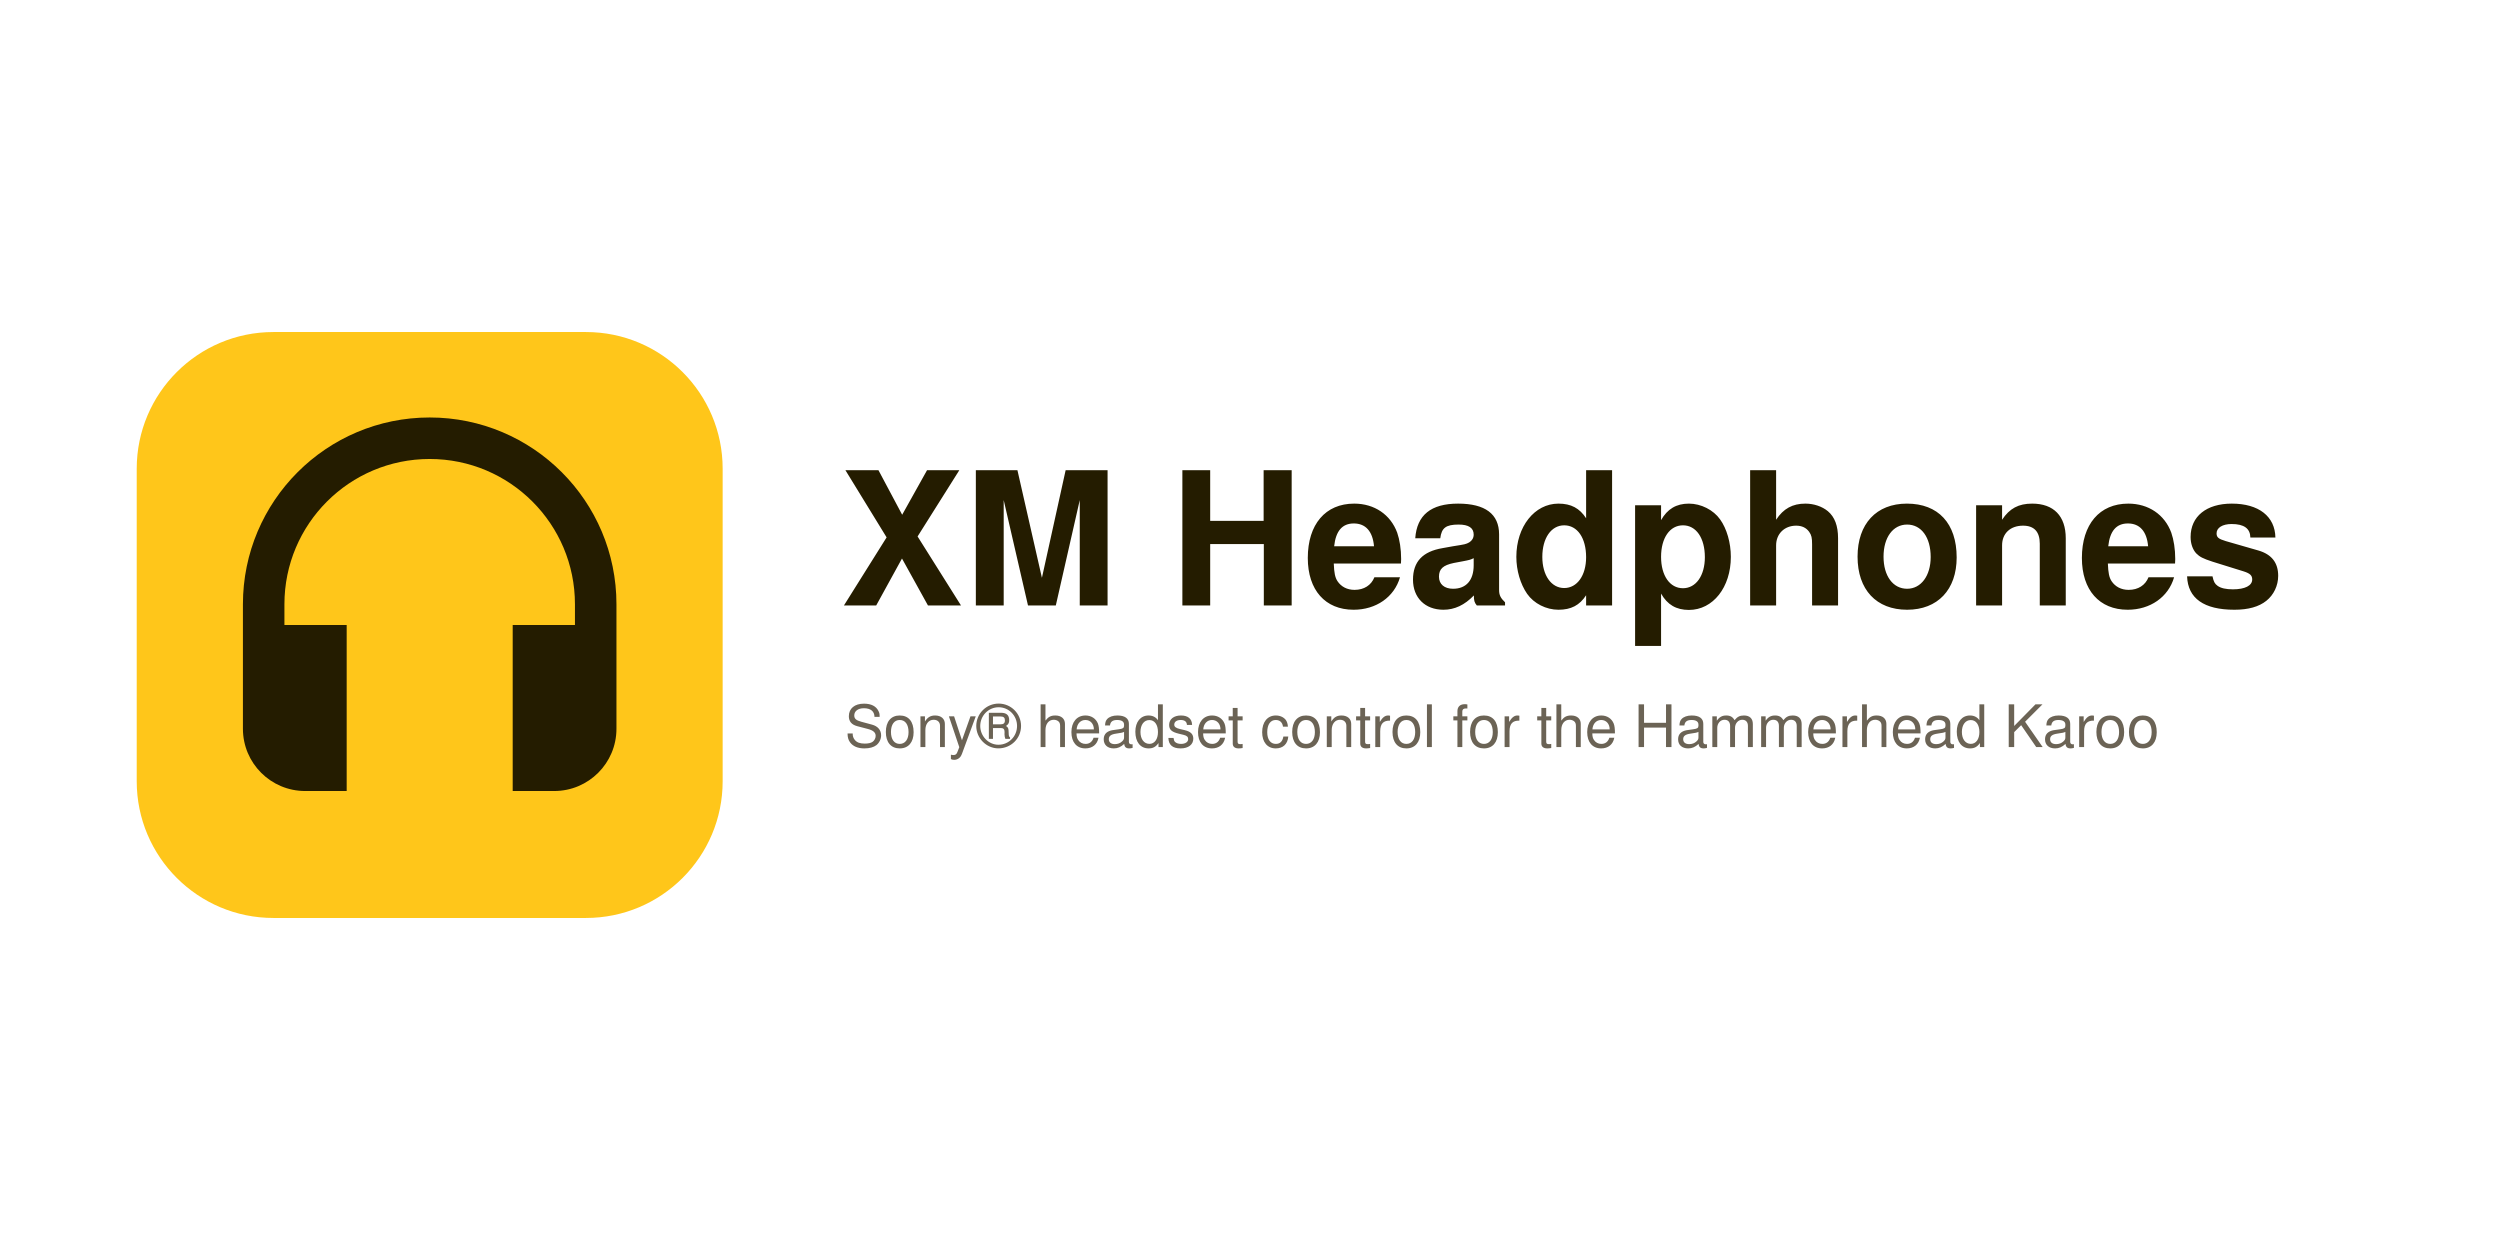
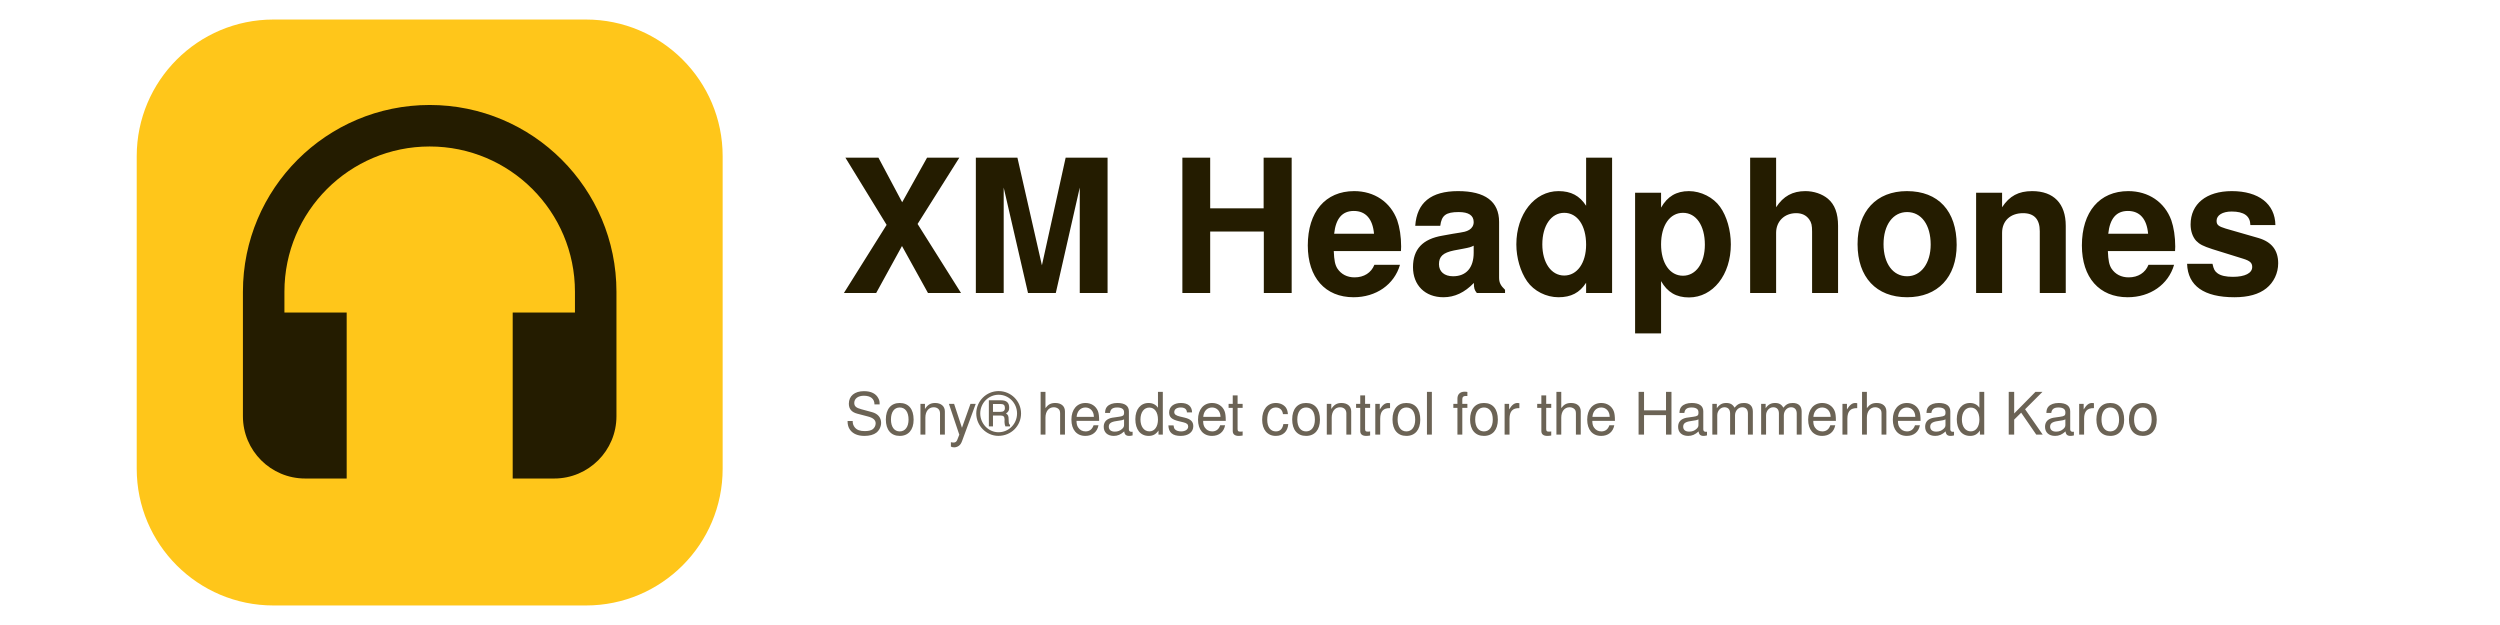
- <svg xmlns="http://www.w3.org/2000/svg" viewBox="0 0 1024 512">
+ <svg xmlns="http://www.w3.org/2000/svg" viewBox="0 128 1024 256">
  <style>
    .wordmark { fill: #241C00; }
    .tagline { fill: #6B6355; }
    @media (prefers-color-scheme: dark) {
      .wordmark { fill: #FFC61A; }
      .tagline { fill: #A29A8C; }
    }
  </style>
  <g id="icon">
    <rect x="56" y="136" width="240" height="240" rx="56" fill="#FFC61A" />
    <g transform="translate(74 154) scale(8.5)">
      <path fill="#241C00" d="M12,2C7.03,2 3,6.03 3,11v6a3,3 0 0 0,3 3h2v-8H5v-1a7,7 0 0 1,14 0v1h-3v8h2a3,3 0 0 0,3 -3v-6c0,-4.97 -4.03,-9 -9,-9z" />
    </g>
  </g>
  <g id="wordmark" class="wordmark" font-family="Helvetica, Arial, sans-serif">
    <text x="344" y="248" font-size="76" font-weight="700">XM Headphones</text>
  </g>
  <g id="tagline" class="tagline" font-family="Helvetica, Arial, sans-serif">
    <text x="346" y="306" font-size="24" font-weight="400">Sony® headset control for the Hammerhead Karoo</text>
  </g>
</svg>
